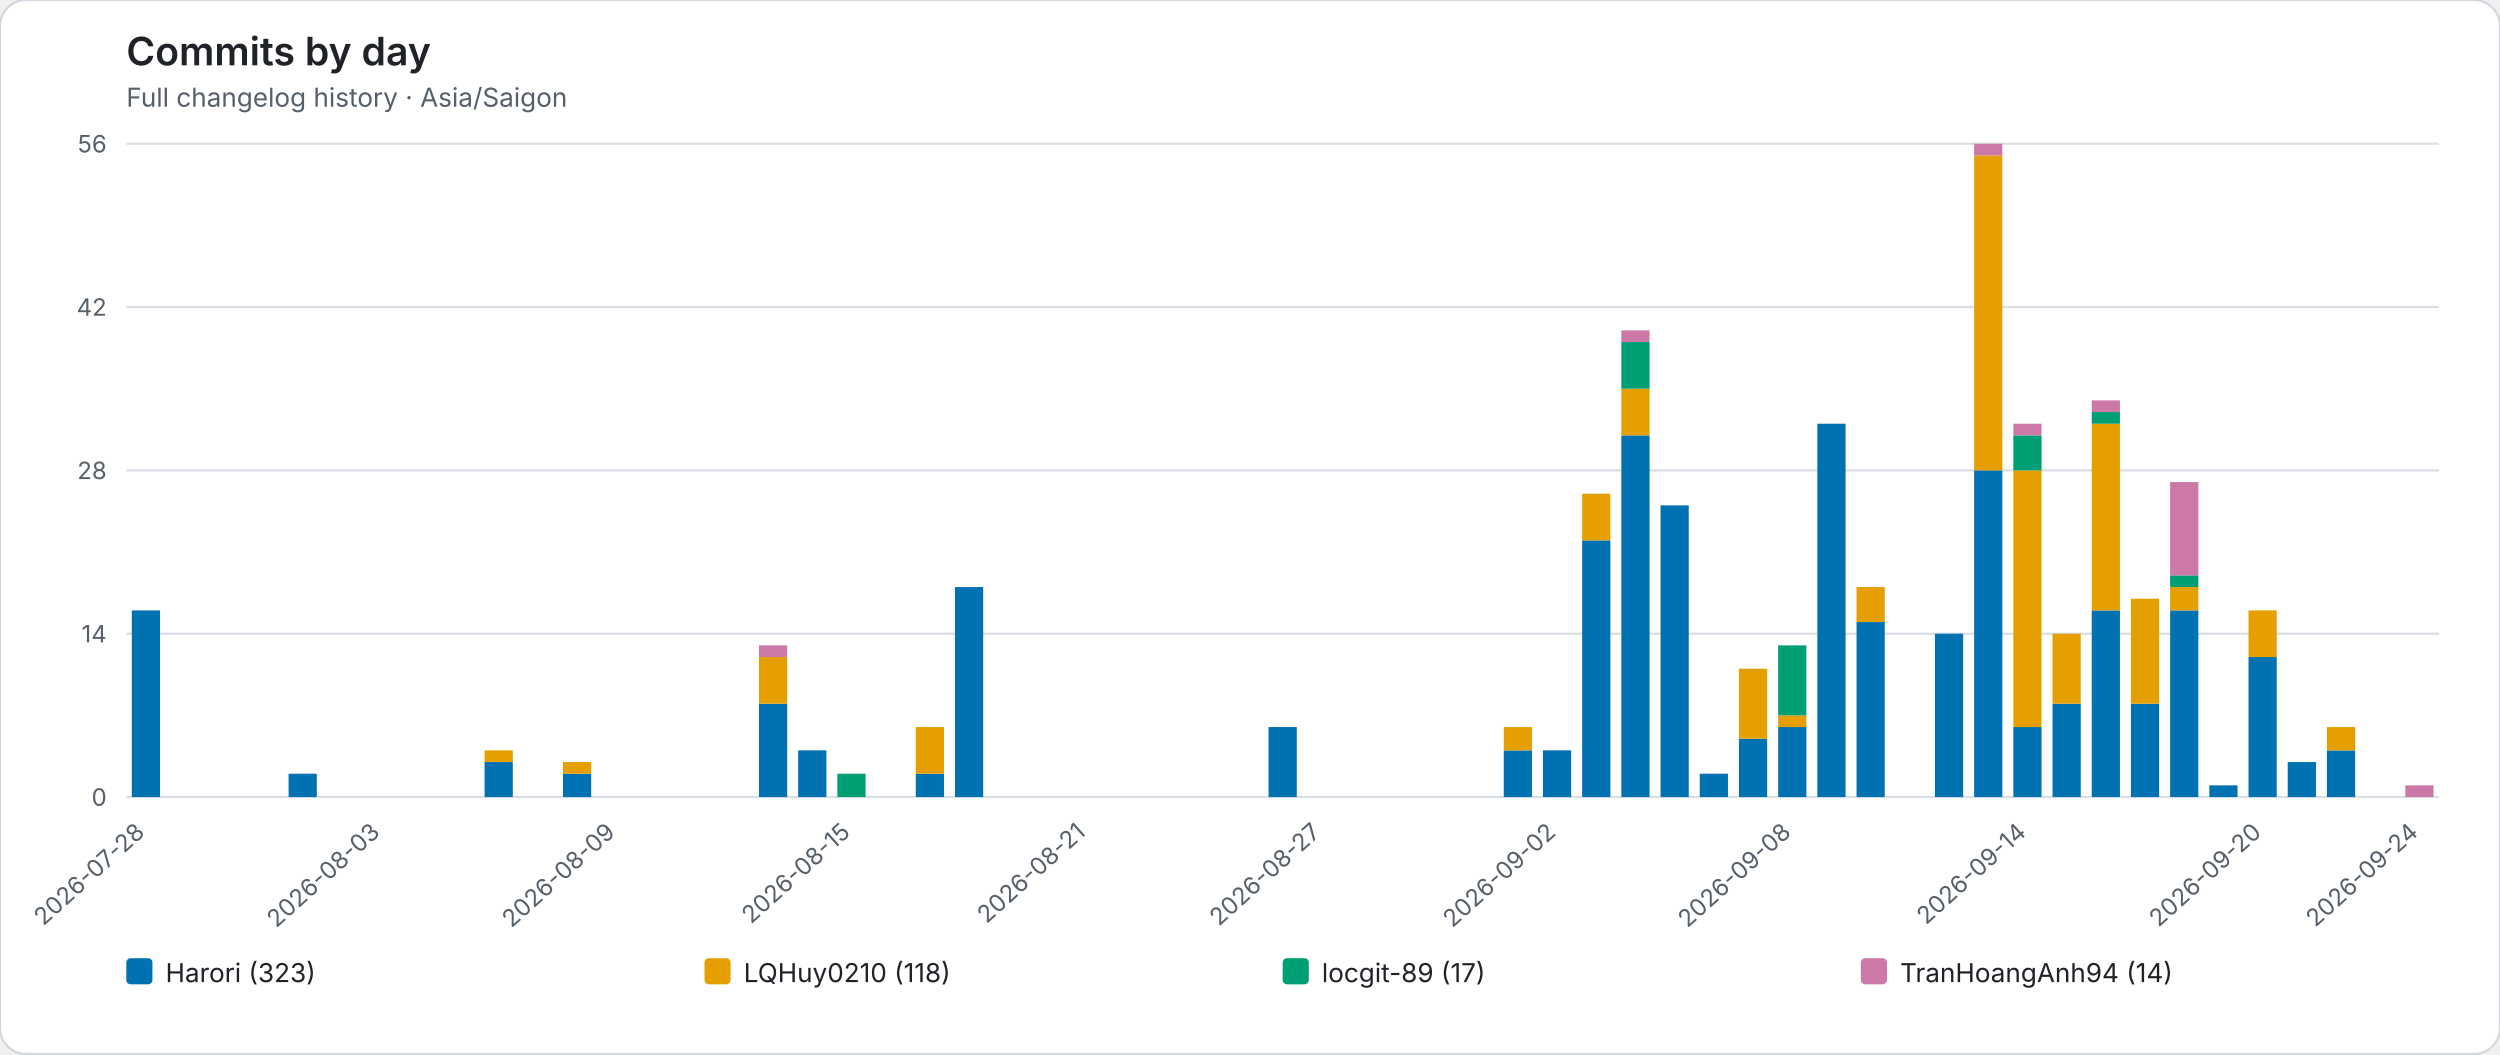
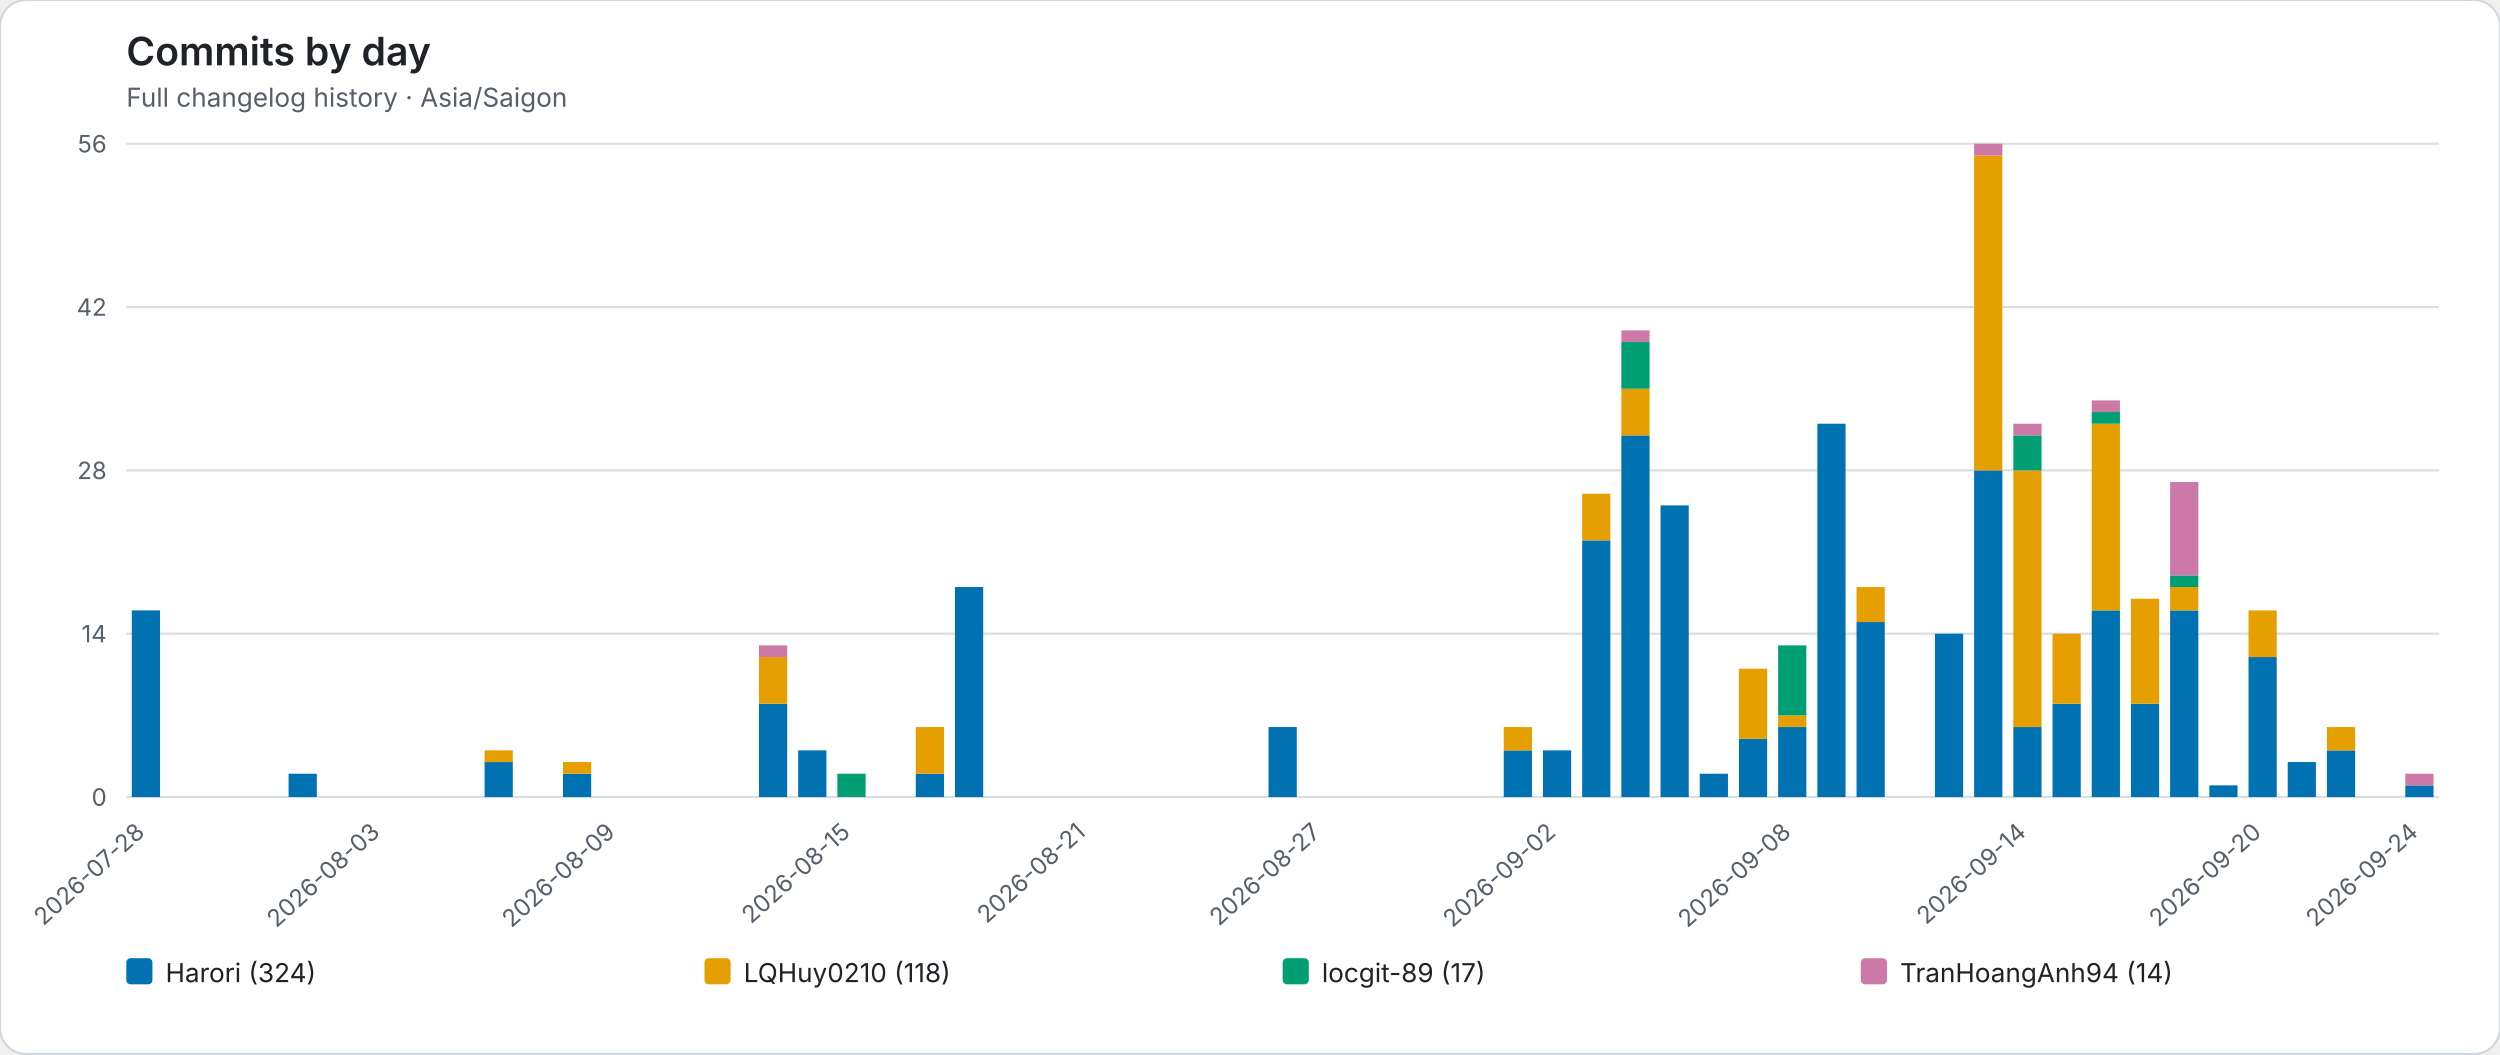
<svg xmlns="http://www.w3.org/2000/svg" role="img" viewBox="0 0 1148 484">
  <rect width="1148" height="484" rx="12" fill="#ffffff" stroke="#d0d7de" />
  <style>text{font-family:system-ui,-apple-system,BlinkMacSystemFont,"Segoe UI",sans-serif}.axis{fill:#57606a;font-size:11px}.heading{fill:#1f2328;font-size:18px;font-weight:600}.subheading{fill:#57606a;font-size:12px}.grid{stroke:#d8dee4;stroke-width:1}.legend{fill:#1f2328;font-size:12px}</style>
  <text class="heading" x="58" y="30">Commits by day</text>
  <text class="subheading" x="58" y="49">Full changelog history · Asia/Saigon</text>
  <line class="grid" x1="58" y1="366.00" x2="1120" y2="366.00" />
  <text class="axis" x="49" y="370.00" text-anchor="end">0</text>
  <line class="grid" x1="58" y1="291.00" x2="1120" y2="291.00" />
  <text class="axis" x="49" y="295.00" text-anchor="end">14</text>
  <line class="grid" x1="58" y1="216.00" x2="1120" y2="216.00" />
  <text class="axis" x="49" y="220.00" text-anchor="end">28</text>
  <line class="grid" x1="58" y1="141.00" x2="1120" y2="141.00" />
  <text class="axis" x="49" y="145.00" text-anchor="end">42</text>
  <line class="grid" x1="58" y1="66.00" x2="1120" y2="66.00" />
  <text class="axis" x="49" y="70.00" text-anchor="end">56</text>
  <g data-date="2026-07-28">
    <rect x="60.52" y="280.29" width="12.96" height="85.71" fill="#0072B2" />
  </g>
  <text class="axis" x="67.00" y="383" text-anchor="end" transform="rotate(-42 67.00 383)">2026-07-28</text>
  <g data-date="2026-07-29">
  </g>
  <g data-date="2026-07-30">
  </g>
  <g data-date="2026-07-31">
  </g>
  <g data-date="2026-08-01">
    <rect x="132.52" y="355.29" width="12.96" height="10.71" fill="#0072B2" />
  </g>
  <g data-date="2026-08-02">
  </g>
  <g data-date="2026-08-03">
  </g>
  <text class="axis" x="175.00" y="383" text-anchor="end" transform="rotate(-42 175.00 383)">2026-08-03</text>
  <g data-date="2026-08-04">
  </g>
  <g data-date="2026-08-05">
  </g>
  <g data-date="2026-08-06">
    <rect x="222.52" y="349.93" width="12.96" height="16.07" fill="#0072B2" />
    <rect x="222.52" y="344.57" width="12.96" height="5.36" fill="#E69F00" />
  </g>
  <g data-date="2026-08-07">
  </g>
  <g data-date="2026-08-08">
    <rect x="258.52" y="355.29" width="12.96" height="10.71" fill="#0072B2" />
    <rect x="258.52" y="349.93" width="12.96" height="5.36" fill="#E69F00" />
  </g>
  <g data-date="2026-08-09">
  </g>
  <text class="axis" x="283.00" y="383" text-anchor="end" transform="rotate(-42 283.00 383)">2026-08-09</text>
  <g data-date="2026-08-10">
  </g>
  <g data-date="2026-08-11">
  </g>
  <g data-date="2026-08-12">
  </g>
  <g data-date="2026-08-13">
    <rect x="348.52" y="323.14" width="12.96" height="42.86" fill="#0072B2" />
    <rect x="348.52" y="301.71" width="12.96" height="21.43" fill="#E69F00" />
    <rect x="348.52" y="296.36" width="12.96" height="5.36" fill="#CC79A7" />
  </g>
  <g data-date="2026-08-14">
    <rect x="366.52" y="344.57" width="12.96" height="21.43" fill="#0072B2" />
  </g>
  <g data-date="2026-08-15">
    <rect x="384.52" y="355.29" width="12.96" height="10.71" fill="#009E73" />
  </g>
  <text class="axis" x="391.00" y="383" text-anchor="end" transform="rotate(-42 391.00 383)">2026-08-15</text>
  <g data-date="2026-08-16">
  </g>
  <g data-date="2026-08-17">
    <rect x="420.52" y="355.29" width="12.96" height="10.71" fill="#0072B2" />
    <rect x="420.52" y="333.86" width="12.96" height="21.43" fill="#E69F00" />
  </g>
  <g data-date="2026-08-18">
    <rect x="438.52" y="269.57" width="12.96" height="96.43" fill="#0072B2" />
  </g>
  <g data-date="2026-08-19">
  </g>
  <g data-date="2026-08-20">
  </g>
  <g data-date="2026-08-21">
  </g>
  <text class="axis" x="499.00" y="383" text-anchor="end" transform="rotate(-42 499.00 383)">2026-08-21</text>
  <g data-date="2026-08-22">
  </g>
  <g data-date="2026-08-23">
  </g>
  <g data-date="2026-08-24">
  </g>
  <g data-date="2026-08-25">
  </g>
  <g data-date="2026-08-26">
    <rect x="582.52" y="333.86" width="12.96" height="32.14" fill="#0072B2" />
  </g>
  <g data-date="2026-08-27">
  </g>
  <text class="axis" x="607.00" y="383" text-anchor="end" transform="rotate(-42 607.00 383)">2026-08-27</text>
  <g data-date="2026-08-28">
  </g>
  <g data-date="2026-08-29">
  </g>
  <g data-date="2026-08-30">
  </g>
  <g data-date="2026-08-31">
  </g>
  <g data-date="2026-09-01">
    <rect x="690.52" y="344.57" width="12.96" height="21.43" fill="#0072B2" />
    <rect x="690.52" y="333.86" width="12.96" height="10.71" fill="#E69F00" />
  </g>
  <g data-date="2026-09-02">
    <rect x="708.52" y="344.57" width="12.96" height="21.43" fill="#0072B2" />
  </g>
  <text class="axis" x="715.00" y="383" text-anchor="end" transform="rotate(-42 715.00 383)">2026-09-02</text>
  <g data-date="2026-09-03">
    <rect x="726.52" y="248.14" width="12.96" height="117.86" fill="#0072B2" />
    <rect x="726.52" y="226.71" width="12.96" height="21.43" fill="#E69F00" />
  </g>
  <g data-date="2026-09-04">
    <rect x="744.52" y="199.93" width="12.96" height="166.07" fill="#0072B2" />
    <rect x="744.52" y="178.50" width="12.96" height="21.43" fill="#E69F00" />
    <rect x="744.52" y="157.07" width="12.96" height="21.43" fill="#009E73" />
    <rect x="744.52" y="151.71" width="12.96" height="5.36" fill="#CC79A7" />
  </g>
  <g data-date="2026-09-05">
    <rect x="762.52" y="232.07" width="12.96" height="133.93" fill="#0072B2" />
  </g>
  <g data-date="2026-09-06">
    <rect x="780.52" y="355.29" width="12.96" height="10.71" fill="#0072B2" />
  </g>
  <g data-date="2026-09-07">
    <rect x="798.52" y="339.21" width="12.96" height="26.79" fill="#0072B2" />
    <rect x="798.52" y="307.07" width="12.96" height="32.14" fill="#E69F00" />
  </g>
  <g data-date="2026-09-08">
    <rect x="816.52" y="333.86" width="12.96" height="32.14" fill="#0072B2" />
    <rect x="816.52" y="328.50" width="12.96" height="5.36" fill="#E69F00" />
    <rect x="816.52" y="296.36" width="12.96" height="32.14" fill="#009E73" />
  </g>
  <text class="axis" x="823.00" y="383" text-anchor="end" transform="rotate(-42 823.00 383)">2026-09-08</text>
  <g data-date="2026-09-09">
    <rect x="834.52" y="194.57" width="12.96" height="171.43" fill="#0072B2" />
  </g>
  <g data-date="2026-09-10">
    <rect x="852.52" y="285.64" width="12.96" height="80.36" fill="#0072B2" />
    <rect x="852.52" y="269.57" width="12.96" height="16.07" fill="#E69F00" />
  </g>
  <g data-date="2026-09-11">
  </g>
  <g data-date="2026-09-12">
    <rect x="888.52" y="291.00" width="12.96" height="75.00" fill="#0072B2" />
  </g>
  <g data-date="2026-09-13">
    <rect x="906.52" y="216.00" width="12.96" height="150.00" fill="#0072B2" />
    <rect x="906.52" y="71.36" width="12.96" height="144.64" fill="#E69F00" />
    <rect x="906.52" y="66.00" width="12.96" height="5.36" fill="#CC79A7" />
  </g>
  <g data-date="2026-09-14">
    <rect x="924.52" y="333.86" width="12.96" height="32.14" fill="#0072B2" />
    <rect x="924.52" y="216.00" width="12.96" height="117.86" fill="#E69F00" />
    <rect x="924.52" y="199.93" width="12.96" height="16.07" fill="#009E73" />
    <rect x="924.52" y="194.57" width="12.96" height="5.36" fill="#CC79A7" />
  </g>
  <text class="axis" x="931.00" y="383" text-anchor="end" transform="rotate(-42 931.00 383)">2026-09-14</text>
  <g data-date="2026-09-15">
    <rect x="942.52" y="323.14" width="12.96" height="42.86" fill="#0072B2" />
    <rect x="942.52" y="291.00" width="12.96" height="32.14" fill="#E69F00" />
  </g>
  <g data-date="2026-09-16">
    <rect x="960.52" y="280.29" width="12.96" height="85.71" fill="#0072B2" />
    <rect x="960.52" y="194.57" width="12.96" height="85.71" fill="#E69F00" />
    <rect x="960.52" y="189.21" width="12.96" height="5.36" fill="#009E73" />
    <rect x="960.52" y="183.86" width="12.96" height="5.36" fill="#CC79A7" />
  </g>
  <g data-date="2026-09-17">
    <rect x="978.52" y="323.14" width="12.96" height="42.86" fill="#0072B2" />
    <rect x="978.52" y="274.93" width="12.96" height="48.21" fill="#E69F00" />
  </g>
  <g data-date="2026-09-18">
    <rect x="996.52" y="280.29" width="12.96" height="85.71" fill="#0072B2" />
    <rect x="996.52" y="269.57" width="12.96" height="10.71" fill="#E69F00" />
    <rect x="996.52" y="264.21" width="12.96" height="5.36" fill="#009E73" />
    <rect x="996.52" y="221.36" width="12.96" height="42.86" fill="#CC79A7" />
  </g>
  <g data-date="2026-09-19">
    <rect x="1014.52" y="360.64" width="12.96" height="5.36" fill="#0072B2" />
  </g>
  <g data-date="2026-09-20">
    <rect x="1032.52" y="301.71" width="12.96" height="64.29" fill="#0072B2" />
    <rect x="1032.52" y="280.29" width="12.96" height="21.43" fill="#E69F00" />
  </g>
  <text class="axis" x="1039.00" y="383" text-anchor="end" transform="rotate(-42 1039.00 383)">2026-09-20</text>
  <g data-date="2026-09-21">
    <rect x="1050.52" y="349.93" width="12.96" height="16.07" fill="#0072B2" />
  </g>
  <g data-date="2026-09-22">
    <rect x="1068.52" y="344.57" width="12.96" height="21.43" fill="#0072B2" />
    <rect x="1068.52" y="333.86" width="12.96" height="10.71" fill="#E69F00" />
  </g>
  <g data-date="2026-09-23">
  </g>
  <g data-date="2026-09-24">
-     <rect x="1104.52" y="360.64" width="12.96" height="5.36" fill="#CC79A7" />
+     <rect x="1104.52" y="360.64" width="12.96" height="5.36" fill="#0072B2" />
+     <rect x="1104.52" y="355.29" width="12.96" height="5.36" fill="#CC79A7" />
  </g>
  <text class="axis" x="1111.00" y="383" text-anchor="end" transform="rotate(-42 1111.00 383)">2026-09-24</text>
  <rect x="58.00" y="440" width="12" height="12" rx="2" fill="#0072B2" />
-   <text class="legend" x="76.00" y="451">Harori (323)</text>
+   <text class="legend" x="76.00" y="451">Harori (324)</text>
  <rect x="323.50" y="440" width="12" height="12" rx="2" fill="#E69F00" />
  <text class="legend" x="341.50" y="451">LQHuy0210 (118)</text>
  <rect x="589.00" y="440" width="12" height="12" rx="2" fill="#009E73" />
  <text class="legend" x="607.00" y="451">locgit-89 (17)</text>
  <rect x="854.50" y="440" width="12" height="12" rx="2" fill="#CC79A7" />
  <text class="legend" x="872.50" y="451">TranHoangAnh94 (14)</text>
</svg>
